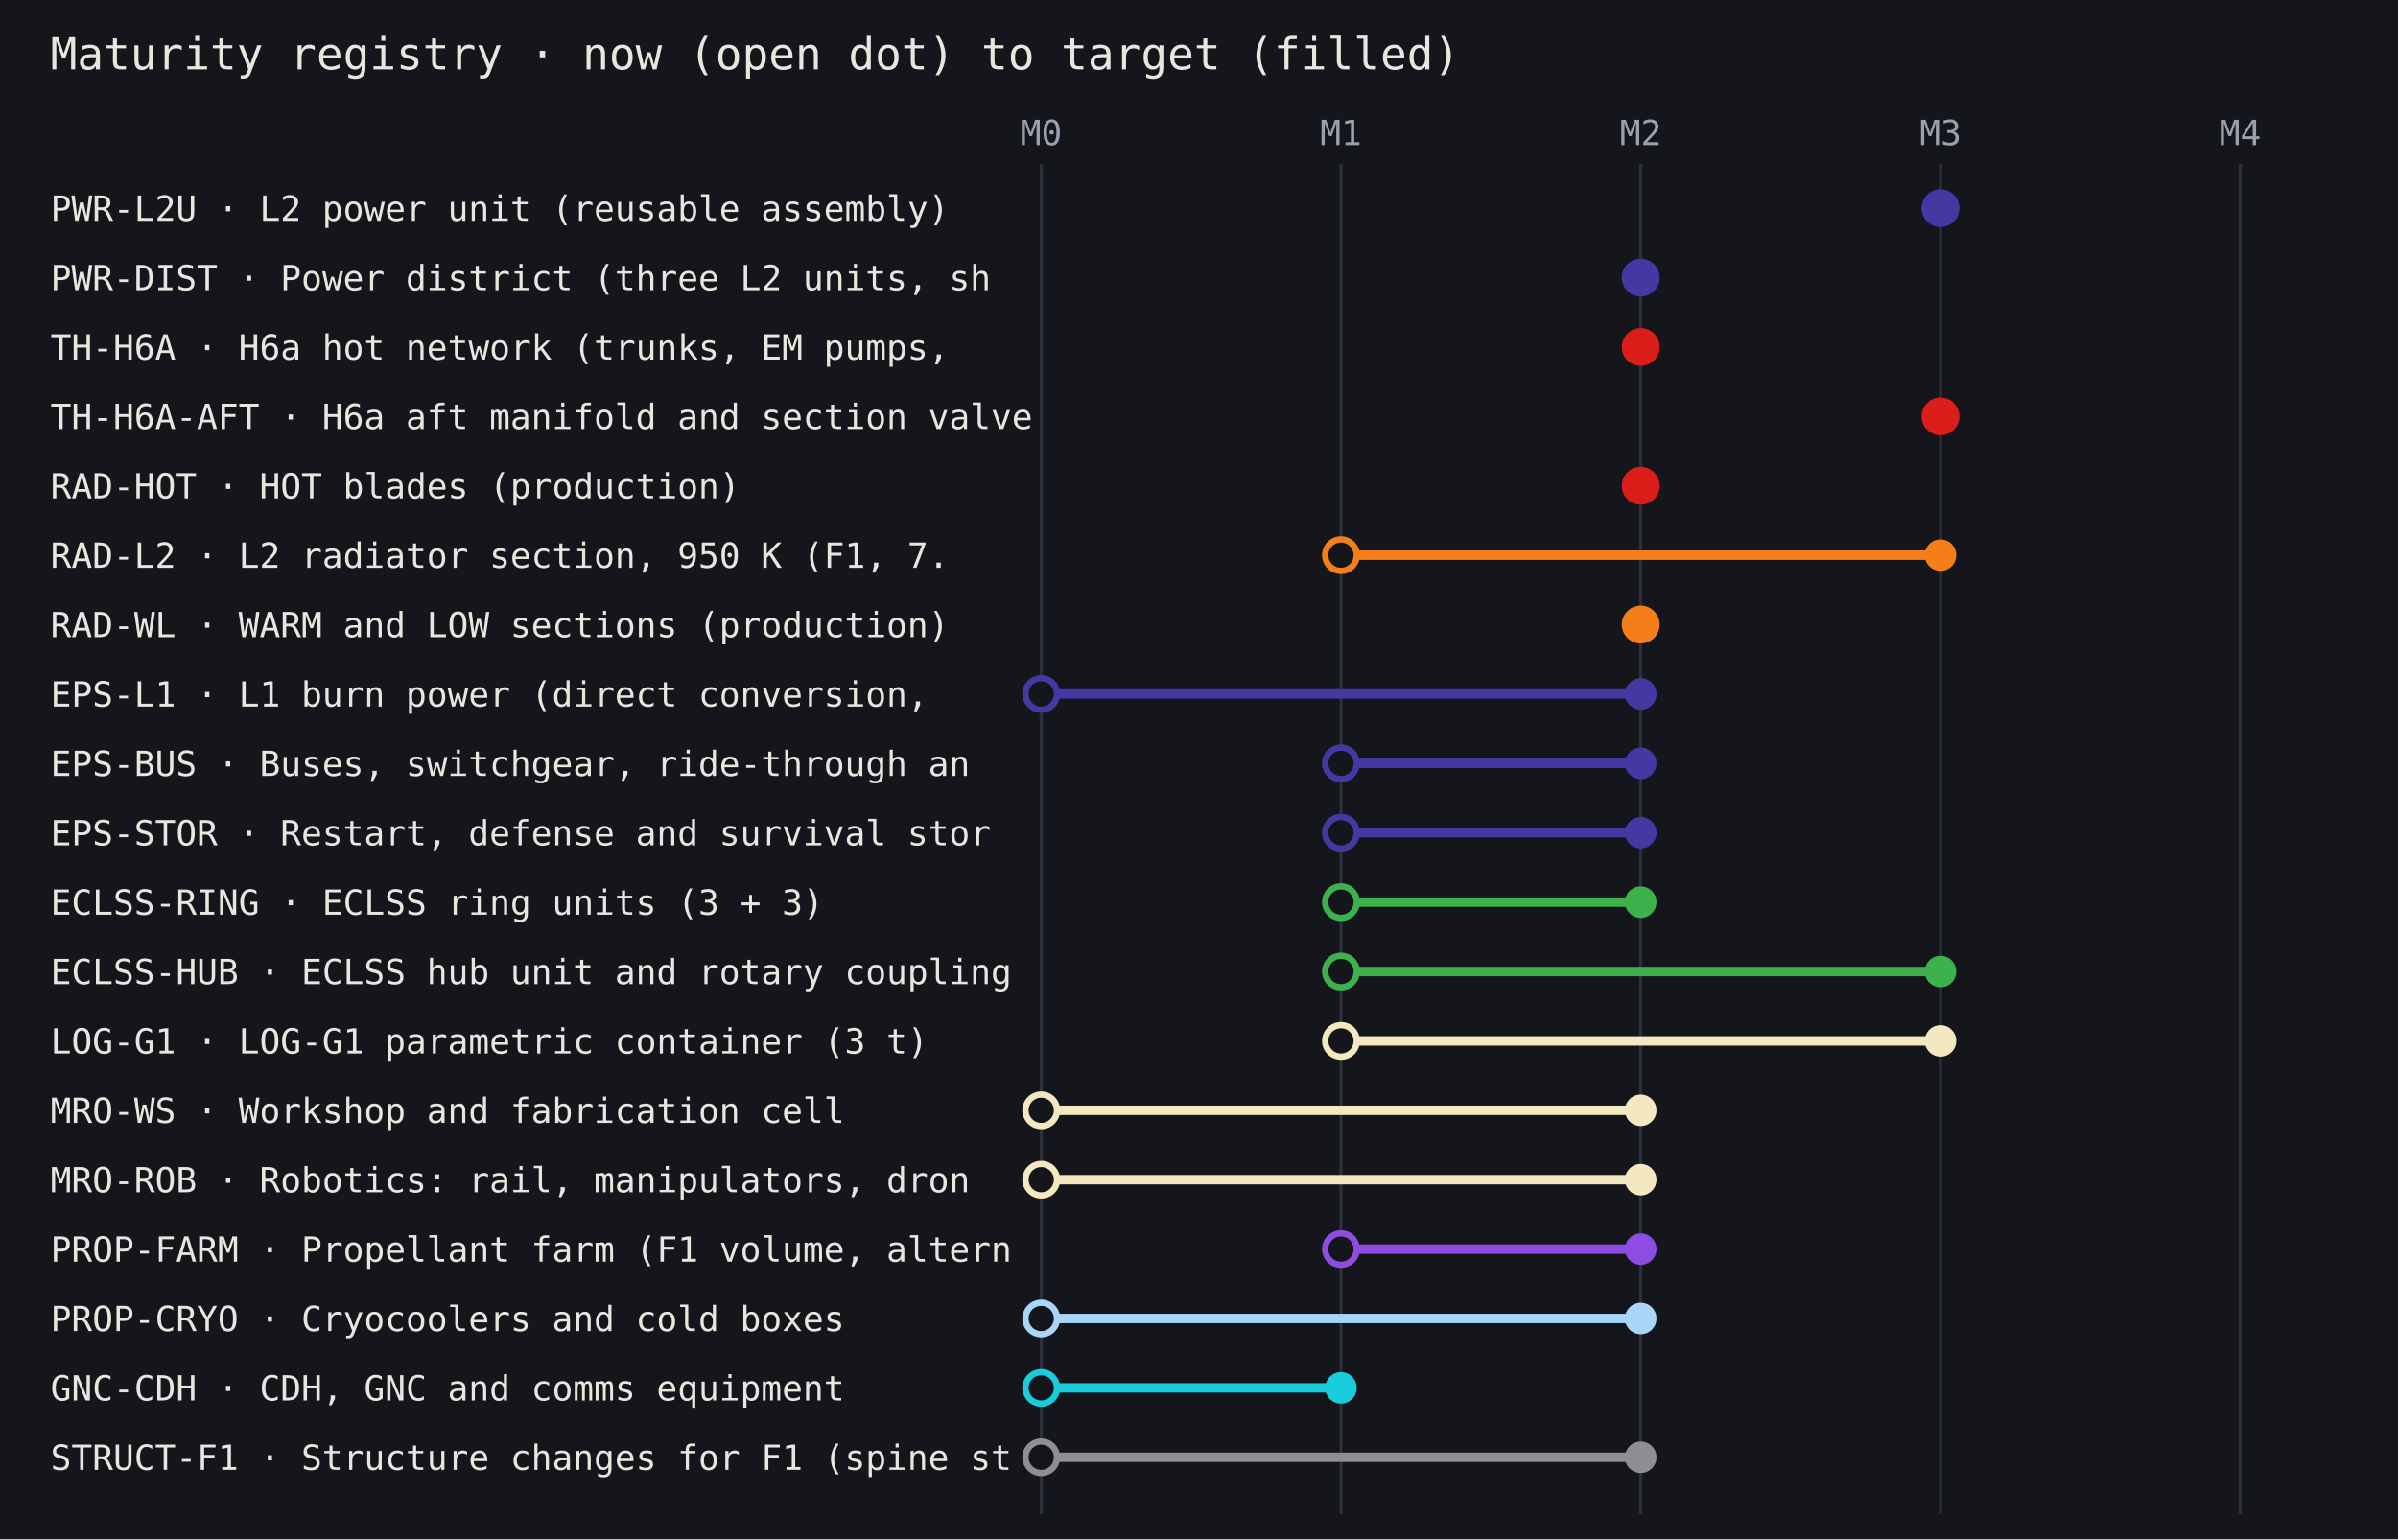
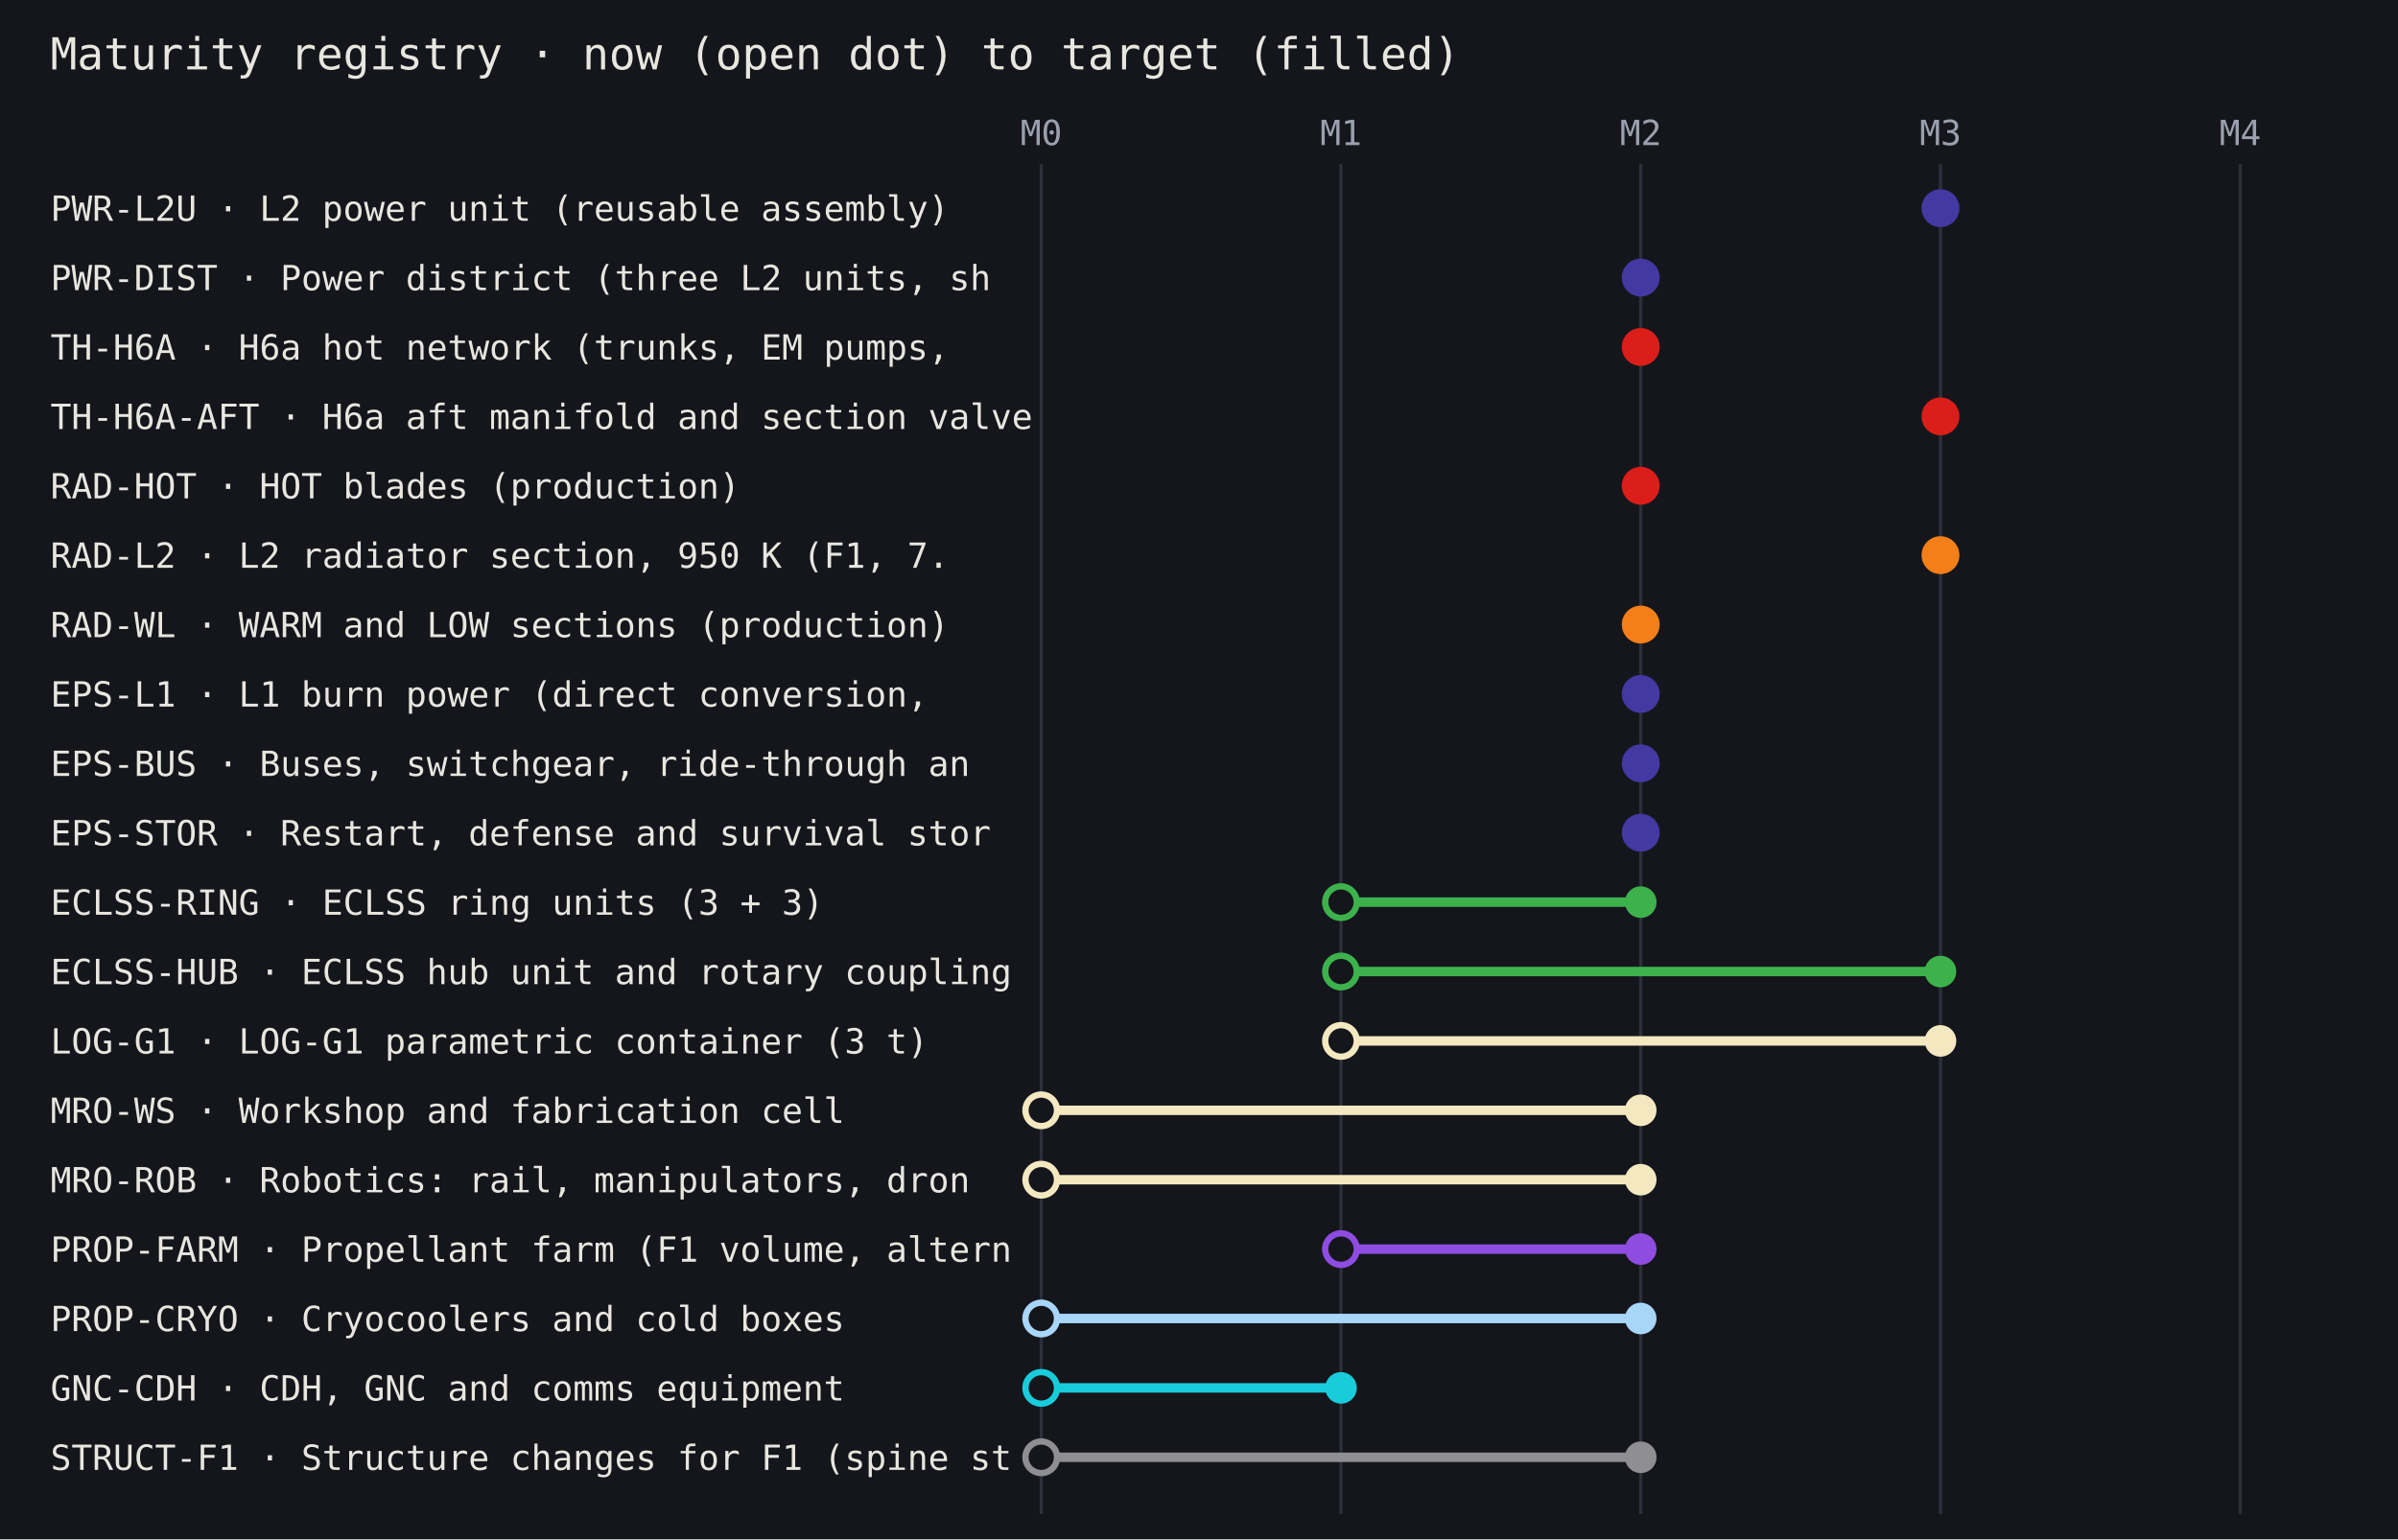
<svg xmlns="http://www.w3.org/2000/svg" viewBox="0 0 760 488" font-family="IBM Plex Mono, monospace" font-size="11">
  <rect width="760" height="488" fill="#14161c" />
  <text x="16" y="22" fill="#e8e6df" font-size="14">Maturity registry · now (open dot) to target (filled)</text>
  <text x="330" y="46" fill="#9aa0ad" text-anchor="middle">M0</text>
  <line x1="330" y1="52" x2="330" y2="480" stroke="#2c303a" />
  <text x="425" y="46" fill="#9aa0ad" text-anchor="middle">M1</text>
  <line x1="425" y1="52" x2="425" y2="480" stroke="#2c303a" />
  <text x="520" y="46" fill="#9aa0ad" text-anchor="middle">M2</text>
  <line x1="520" y1="52" x2="520" y2="480" stroke="#2c303a" />
  <text x="615" y="46" fill="#9aa0ad" text-anchor="middle">M3</text>
  <line x1="615" y1="52" x2="615" y2="480" stroke="#2c303a" />
  <text x="710" y="46" fill="#9aa0ad" text-anchor="middle">M4</text>
  <line x1="710" y1="52" x2="710" y2="480" stroke="#2c303a" />
  <text x="16" y="70" fill="#e8e6df">PWR-L2U · L2 power unit (reusable assembly)</text>
  <line x1="615" y1="66" x2="615" y2="66" stroke="#4438a3" stroke-width="3" />
  <circle cx="615" cy="66" r="5" fill="#14161c" stroke="#4438a3" stroke-width="2" />
  <circle cx="615" cy="66" r="5" fill="#4438a3" />
  <text x="16" y="92" fill="#e8e6df">PWR-DIST · Power district (three L2 units, sh</text>
  <line x1="520" y1="88" x2="520" y2="88" stroke="#4438a3" stroke-width="3" />
  <circle cx="520" cy="88" r="5" fill="#14161c" stroke="#4438a3" stroke-width="2" />
  <circle cx="520" cy="88" r="5" fill="#4438a3" />
  <text x="16" y="114" fill="#e8e6df">TH-H6A · H6a hot network (trunks, EM pumps,</text>
  <line x1="520" y1="110" x2="520" y2="110" stroke="#db1e19" stroke-width="3" />
  <circle cx="520" cy="110" r="5" fill="#14161c" stroke="#db1e19" stroke-width="2" />
  <circle cx="520" cy="110" r="5" fill="#db1e19" />
  <text x="16" y="136" fill="#e8e6df">TH-H6A-AFT · H6a aft manifold and section valve</text>
  <line x1="615" y1="132" x2="615" y2="132" stroke="#db1e19" stroke-width="3" />
  <circle cx="615" cy="132" r="5" fill="#14161c" stroke="#db1e19" stroke-width="2" />
  <circle cx="615" cy="132" r="5" fill="#db1e19" />
  <text x="16" y="158" fill="#e8e6df">RAD-HOT · HOT blades (production)</text>
  <line x1="520" y1="154" x2="520" y2="154" stroke="#db1e19" stroke-width="3" />
  <circle cx="520" cy="154" r="5" fill="#14161c" stroke="#db1e19" stroke-width="2" />
  <circle cx="520" cy="154" r="5" fill="#db1e19" />
  <text x="16" y="180" fill="#e8e6df">RAD-L2 · L2 radiator section, 950 K (F1, 7.</text>
-   <line x1="425" y1="176" x2="615" y2="176" stroke="#f47f19" stroke-width="3" />
-   <circle cx="425" cy="176" r="5" fill="#14161c" stroke="#f47f19" stroke-width="2" />
+   <line x1="615" y1="176" x2="615" y2="176" stroke="#f47f19" stroke-width="3" />
+   <circle cx="615" cy="176" r="5" fill="#14161c" stroke="#f47f19" stroke-width="2" />
  <circle cx="615" cy="176" r="5" fill="#f47f19" />
  <text x="16" y="202" fill="#e8e6df">RAD-WL · WARM and LOW sections (production)</text>
  <line x1="520" y1="198" x2="520" y2="198" stroke="#f47f19" stroke-width="3" />
  <circle cx="520" cy="198" r="5" fill="#14161c" stroke="#f47f19" stroke-width="2" />
  <circle cx="520" cy="198" r="5" fill="#f47f19" />
  <text x="16" y="224" fill="#e8e6df">EPS-L1 · L1 burn power (direct conversion, </text>
-   <line x1="330" y1="220" x2="520" y2="220" stroke="#4438a3" stroke-width="3" />
-   <circle cx="330" cy="220" r="5" fill="#14161c" stroke="#4438a3" stroke-width="2" />
+   <line x1="520" y1="220" x2="520" y2="220" stroke="#4438a3" stroke-width="3" />
+   <circle cx="520" cy="220" r="5" fill="#14161c" stroke="#4438a3" stroke-width="2" />
  <circle cx="520" cy="220" r="5" fill="#4438a3" />
  <text x="16" y="246" fill="#e8e6df">EPS-BUS · Buses, switchgear, ride-through an</text>
-   <line x1="425" y1="242" x2="520" y2="242" stroke="#4438a3" stroke-width="3" />
-   <circle cx="425" cy="242" r="5" fill="#14161c" stroke="#4438a3" stroke-width="2" />
+   <line x1="520" y1="242" x2="520" y2="242" stroke="#4438a3" stroke-width="3" />
+   <circle cx="520" cy="242" r="5" fill="#14161c" stroke="#4438a3" stroke-width="2" />
  <circle cx="520" cy="242" r="5" fill="#4438a3" />
  <text x="16" y="268" fill="#e8e6df">EPS-STOR · Restart, defense and survival stor</text>
-   <line x1="425" y1="264" x2="520" y2="264" stroke="#4438a3" stroke-width="3" />
-   <circle cx="425" cy="264" r="5" fill="#14161c" stroke="#4438a3" stroke-width="2" />
+   <line x1="520" y1="264" x2="520" y2="264" stroke="#4438a3" stroke-width="3" />
+   <circle cx="520" cy="264" r="5" fill="#14161c" stroke="#4438a3" stroke-width="2" />
  <circle cx="520" cy="264" r="5" fill="#4438a3" />
  <text x="16" y="290" fill="#e8e6df">ECLSS-RING · ECLSS ring units (3 + 3)</text>
  <line x1="425" y1="286" x2="520" y2="286" stroke="#3db24c" stroke-width="3" />
  <circle cx="425" cy="286" r="5" fill="#14161c" stroke="#3db24c" stroke-width="2" />
  <circle cx="520" cy="286" r="5" fill="#3db24c" />
  <text x="16" y="312" fill="#e8e6df">ECLSS-HUB · ECLSS hub unit and rotary coupling</text>
  <line x1="425" y1="308" x2="615" y2="308" stroke="#3db24c" stroke-width="3" />
  <circle cx="425" cy="308" r="5" fill="#14161c" stroke="#3db24c" stroke-width="2" />
  <circle cx="615" cy="308" r="5" fill="#3db24c" />
  <text x="16" y="334" fill="#e8e6df">LOG-G1 · LOG-G1 parametric container (3 t)</text>
  <line x1="425" y1="330" x2="615" y2="330" stroke="#f4e8c1" stroke-width="3" />
  <circle cx="425" cy="330" r="5" fill="#14161c" stroke="#f4e8c1" stroke-width="2" />
  <circle cx="615" cy="330" r="5" fill="#f4e8c1" />
  <text x="16" y="356" fill="#e8e6df">MRO-WS · Workshop and fabrication cell</text>
  <line x1="330" y1="352" x2="520" y2="352" stroke="#f4e8c1" stroke-width="3" />
  <circle cx="330" cy="352" r="5" fill="#14161c" stroke="#f4e8c1" stroke-width="2" />
  <circle cx="520" cy="352" r="5" fill="#f4e8c1" />
  <text x="16" y="378" fill="#e8e6df">MRO-ROB · Robotics: rail, manipulators, dron</text>
  <line x1="330" y1="374" x2="520" y2="374" stroke="#f4e8c1" stroke-width="3" />
  <circle cx="330" cy="374" r="5" fill="#14161c" stroke="#f4e8c1" stroke-width="2" />
  <circle cx="520" cy="374" r="5" fill="#f4e8c1" />
  <text x="16" y="400" fill="#e8e6df">PROP-FARM · Propellant farm (F1 volume, altern</text>
  <line x1="425" y1="396" x2="520" y2="396" stroke="#8e4ce0" stroke-width="3" />
  <circle cx="425" cy="396" r="5" fill="#14161c" stroke="#8e4ce0" stroke-width="2" />
  <circle cx="520" cy="396" r="5" fill="#8e4ce0" />
  <text x="16" y="422" fill="#e8e6df">PROP-CRYO · Cryocoolers and cold boxes</text>
  <line x1="330" y1="418" x2="520" y2="418" stroke="#a8d6f9" stroke-width="3" />
  <circle cx="330" cy="418" r="5" fill="#14161c" stroke="#a8d6f9" stroke-width="2" />
  <circle cx="520" cy="418" r="5" fill="#a8d6f9" />
  <text x="16" y="444" fill="#e8e6df">GNC-CDH · CDH, GNC and comms equipment</text>
  <line x1="330" y1="440" x2="425" y2="440" stroke="#19ccdb" stroke-width="3" />
  <circle cx="330" cy="440" r="5" fill="#14161c" stroke="#19ccdb" stroke-width="2" />
  <circle cx="425" cy="440" r="5" fill="#19ccdb" />
  <text x="16" y="466" fill="#e8e6df">STRUCT-F1 · Structure changes for F1 (spine st</text>
  <line x1="330" y1="462" x2="520" y2="462" stroke="#8e8e93" stroke-width="3" />
  <circle cx="330" cy="462" r="5" fill="#14161c" stroke="#8e8e93" stroke-width="2" />
  <circle cx="520" cy="462" r="5" fill="#8e8e93" />
</svg>
